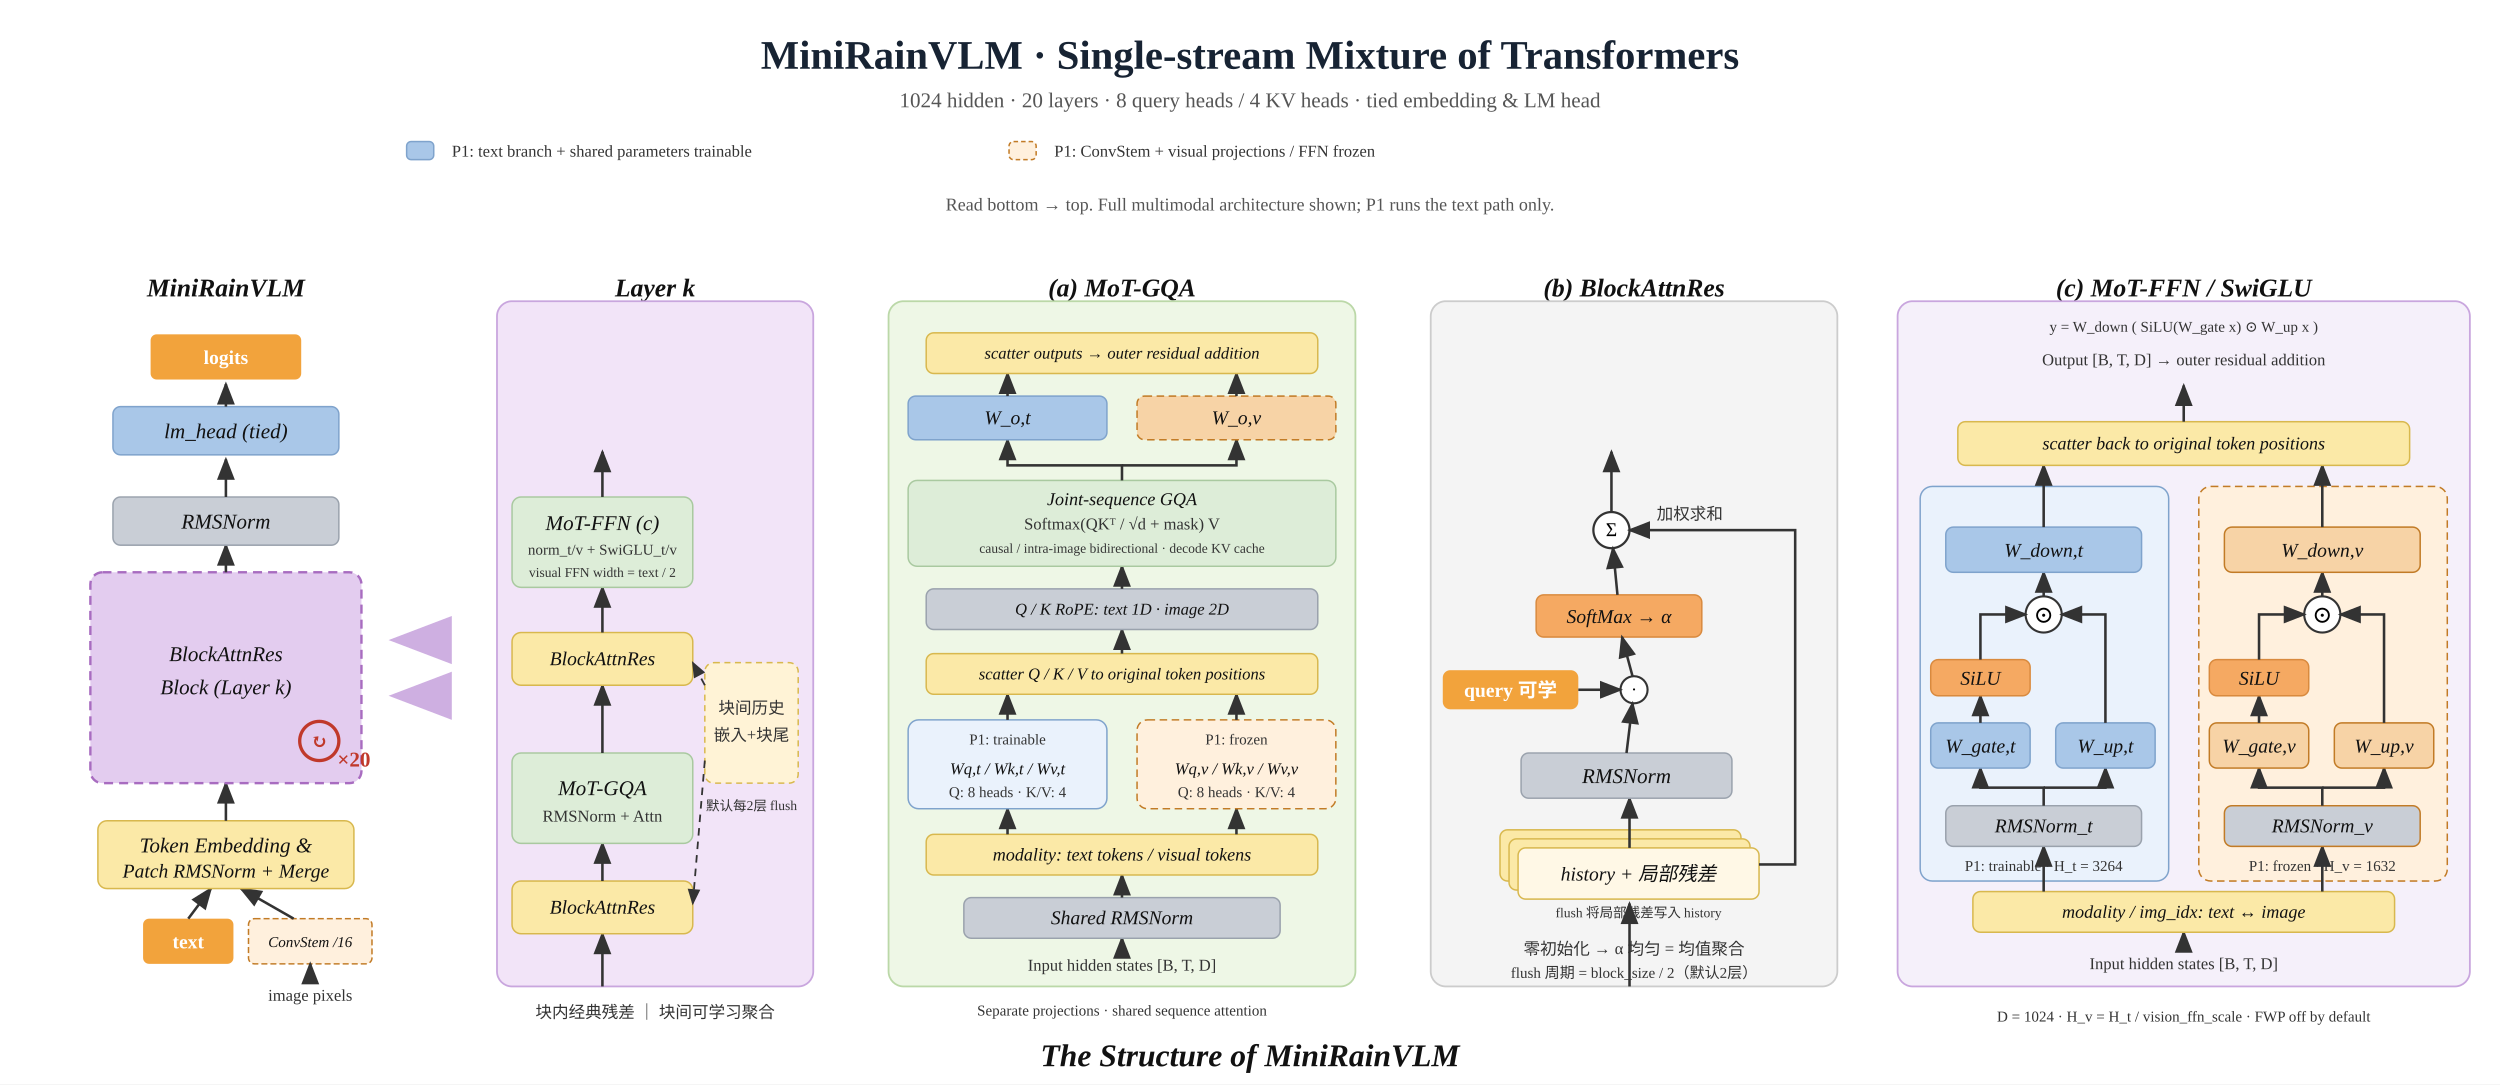
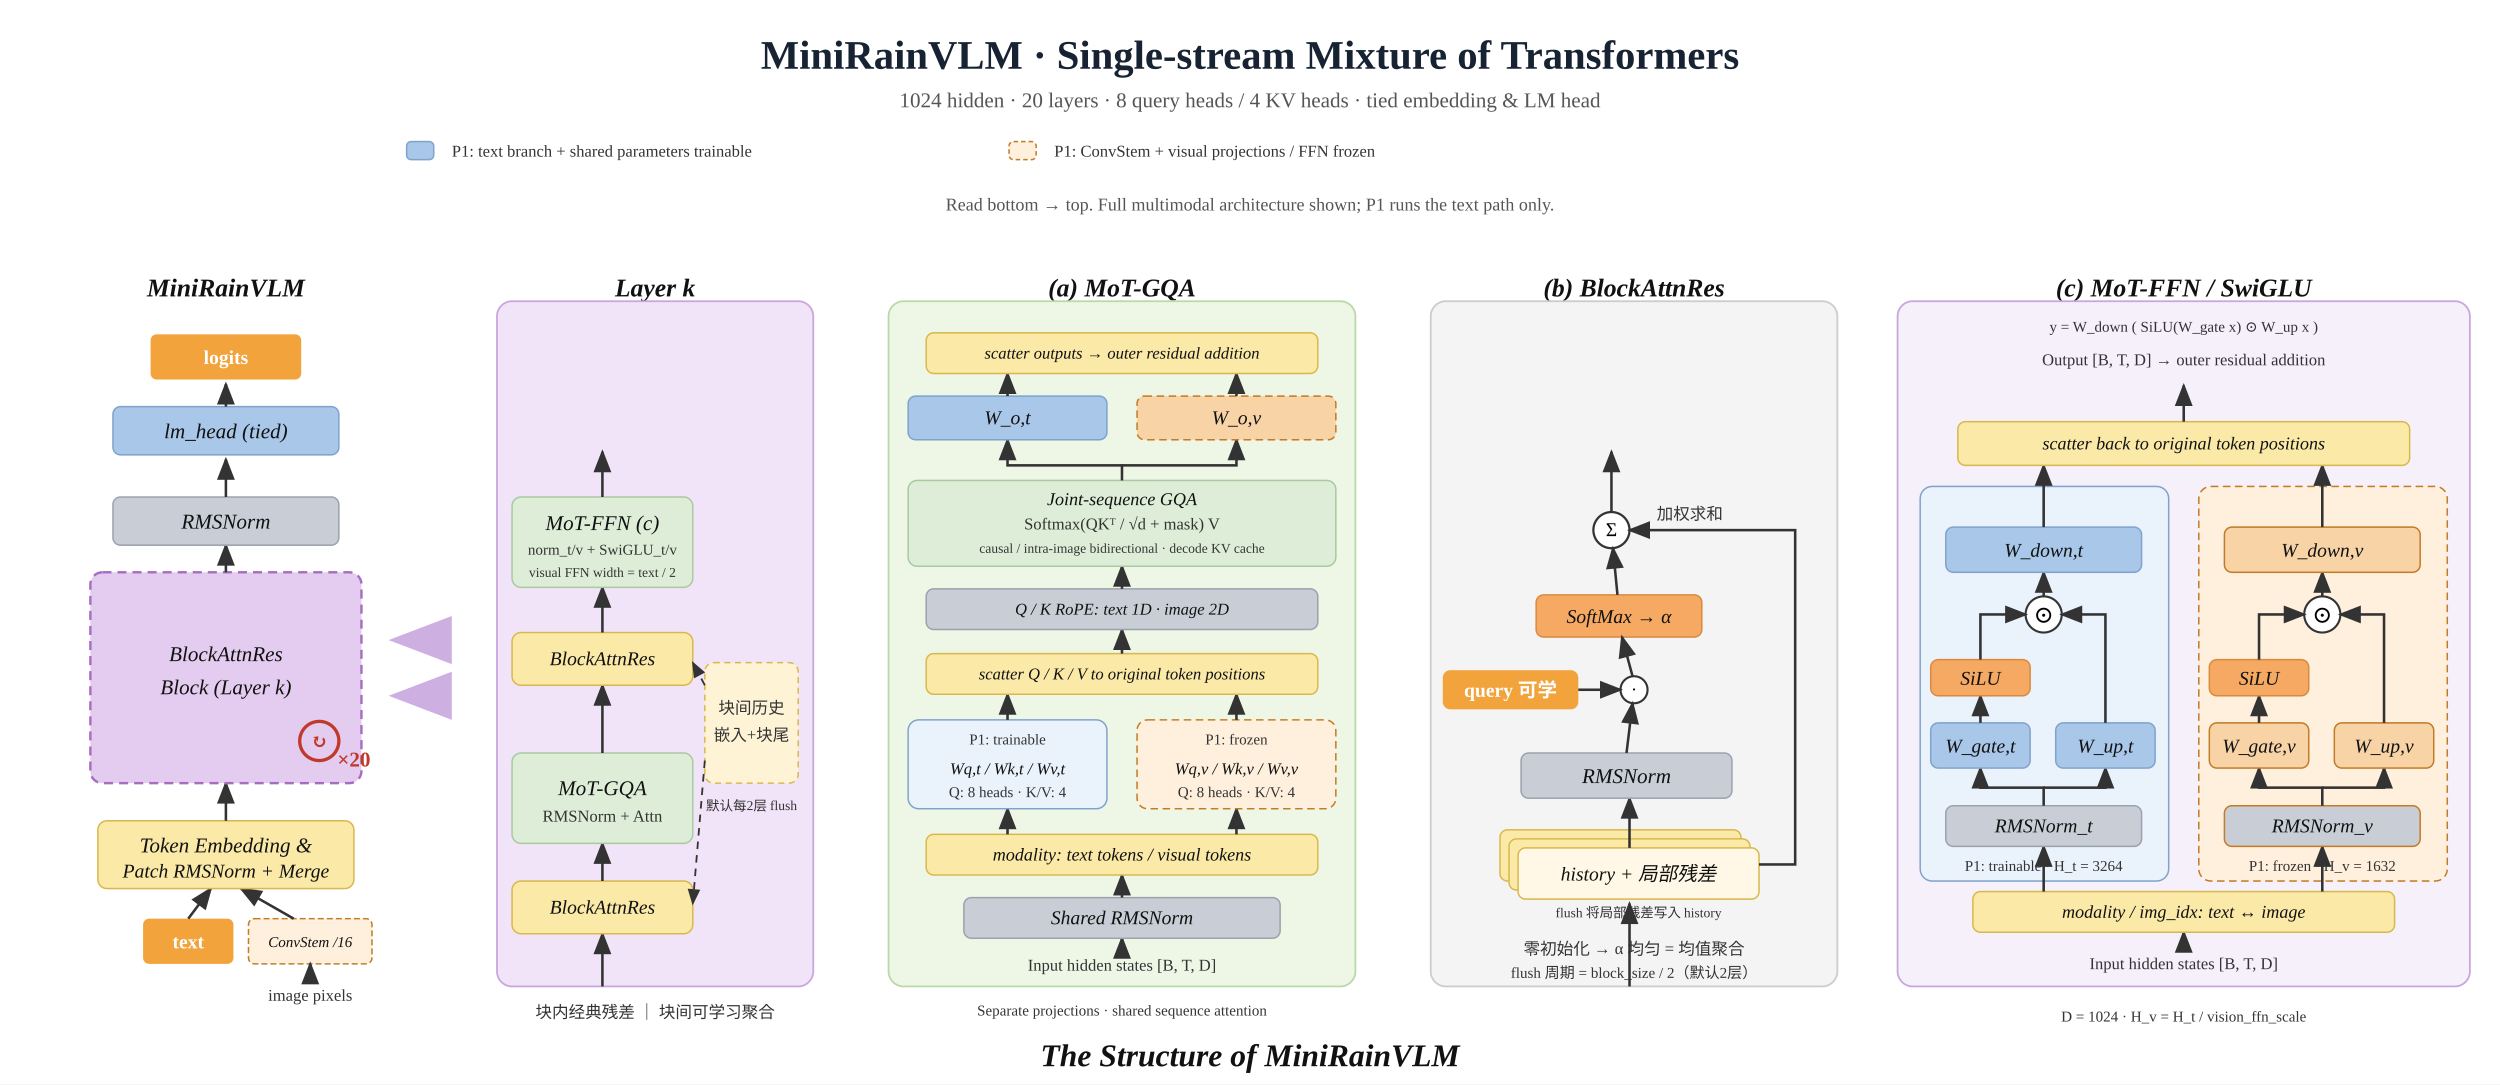
<svg xmlns="http://www.w3.org/2000/svg" width="1660" height="720" viewBox="0 0 1660 720" font-family="Georgia, 'Times New Roman', 'Microsoft YaHei', serif">
  <defs>
    <marker id="ar" markerWidth="9" markerHeight="7" refX="8" refY="3.5" orient="auto">
      <path d="M0,0 L9,3.5 L0,7 Z" fill="#333" />
    </marker>
    <style>
      .ttl { font-style: italic; font-weight: bold; font-size: 17px; fill: #111; }
      .bx  { font-size: 14px; fill: #111; font-style: italic; }
      .bxc { font-size: 13px; fill: #111; font-style: italic; }
      .sm  { font-size: 11px; fill: #333; }
      .wt  { font-size: 13px; fill: #fff; font-weight: bold; }
      .ctr { text-anchor: middle; dominant-baseline: middle; }
      .ln  { stroke: #333; stroke-width: 1.7; fill: none; marker-end: url(#ar); }
      .ld  { stroke: #333; stroke-width: 1.2; fill: none; stroke-dasharray: 5 4; marker-end: url(#ar); }
    </style>
  </defs>
  <rect width="1660" height="720" fill="#ffffff" />
  <text x="830" y="38" class="ctr" font-size="27" font-weight="bold" fill="#172333">MiniRainVLM · Single-stream Mixture of Transformers</text>
  <text x="830" y="68" class="ctr" font-size="14" fill="#555">1024 hidden · 20 layers · 8 query heads / 4 KV heads · tied embedding &amp; LM head</text>
  <rect x="270" y="94" width="18" height="12" rx="3" fill="#A9C7E8" stroke="#7FA3CC" />
  <text x="300" y="104" class="sm">P1: text branch + shared parameters trainable</text>
  <rect x="670" y="94" width="18" height="12" rx="3" fill="#FFF0DD" stroke="#C27B26" stroke-dasharray="3 2" />
  <text x="700" y="104" class="sm">P1: ConvStem + visual projections / FFN frozen</text>
  <text x="830" y="137" class="ctr" font-size="12" fill="#555">Read bottom → top. Full multimodal architecture shown; P1 runs the text path only.</text>
  <text x="150" y="192" class="ttl ctr">MiniRainVLM</text>
  <rect x="95" y="610" width="60" height="30" rx="4" fill="#F2A33C" />
  <text x="125" y="626" class="wt ctr">text</text>
  <rect x="165" y="610" width="82" height="30" rx="4" fill="#FFF0DD" stroke="#C27B26" stroke-dasharray="4 2" />
  <text x="206" y="626" class="bxc ctr" style="font-size:10px">ConvStem /16</text>
  <text x="206" y="662" class="sm ctr">image pixels</text>
  <line x1="206" y1="650" x2="206" y2="640" class="ln" />
  <line x1="125" y1="610" x2="140" y2="590" class="ln" />
  <line x1="195" y1="610" x2="160" y2="590" class="ln" />
  <rect x="65" y="545" width="170" height="45" rx="6" fill="#FBE9A7" stroke="#D8B84E" />
  <text x="150" y="562" class="bx ctr">Token Embedding &amp;</text>
  <text x="150" y="579" class="bxc ctr">Patch RMSNorm + Merge</text>
  <line x1="150" y1="545" x2="150" y2="520" class="ln" />
  <rect x="60" y="380" width="180" height="140" rx="8" fill="#E3CCEF" stroke="#A86CC0" stroke-width="1.6" stroke-dasharray="6 4" />
  <text x="150" y="435" class="bx ctr" font-size="15">BlockAttnRes</text>
  <text x="150" y="457" class="bx ctr" font-size="15">Block (Layer k)</text>
  <circle cx="212" cy="492" r="13" fill="none" stroke="#C0392B" stroke-width="2.2" />
  <text x="212" y="493" class="ctr" font-size="13" fill="#C0392B" font-weight="bold">↻</text>
  <text x="235" y="505" class="ctr" font-size="14" fill="#C0392B" font-weight="bold">×20</text>
  <line x1="150" y1="380" x2="150" y2="362" class="ln" />
  <rect x="75" y="330" width="150" height="32" rx="5" fill="#C9CED6" stroke="#9AA2AD" />
  <text x="150" y="347" class="bx ctr">RMSNorm</text>
  <line x1="150" y1="330" x2="150" y2="305" class="ln" />
  <rect x="75" y="270" width="150" height="32" rx="5" fill="#A9C7E8" stroke="#7FA3CC" />
  <text x="150" y="287" class="bx ctr">lm_head (tied)</text>
  <line x1="150" y1="270" x2="150" y2="255" class="ln" />
  <rect x="100" y="222" width="100" height="30" rx="4" fill="#F2A33C" />
  <text x="150" y="238" class="wt ctr">logits</text>
  <polygon points="258,425 300,409 300,441" fill="#C9A6DE" opacity="0.9" />
  <polygon points="258,462 300,446 300,478" fill="#C9A6DE" opacity="0.9" />
  <text x="435" y="192" class="ttl ctr">Layer k</text>
  <rect x="330" y="200" width="210" height="455" rx="10" fill="#F2E4F8" stroke="#C9A6DE" stroke-width="1.2" />
  <line x1="400" y1="655" x2="400" y2="620" class="ln" />
  <rect x="340" y="585" width="120" height="35" rx="6" fill="#FBE9A7" stroke="#D8B84E" />
  <text x="400" y="603" class="bxc ctr">BlockAttnRes</text>
  <line x1="400" y1="585" x2="400" y2="560" class="ln" />
  <rect x="340" y="500" width="120" height="60" rx="6" fill="#DDEDD8" stroke="#A9C9A0" />
  <text x="400" y="524" class="bx ctr">MoT-GQA</text>
  <text x="400" y="543" class="sm ctr" font-size="10">RMSNorm + Attn</text>
  <line x1="400" y1="500" x2="400" y2="455" class="ln" />
  <rect x="340" y="420" width="120" height="35" rx="6" fill="#FBE9A7" stroke="#D8B84E" />
  <text x="400" y="438" class="bxc ctr">BlockAttnRes</text>
  <line x1="400" y1="420" x2="400" y2="390" class="ln" />
  <rect x="340" y="330" width="120" height="60" rx="6" fill="#DDEDD8" stroke="#A9C9A0" />
  <text x="400" y="348" class="bx ctr">MoT-FFN (c)</text>
  <text x="400" y="366" class="sm ctr" style="font-size:10px">norm_t/v + SwiGLU_t/v</text>
  <text x="400" y="381" class="sm ctr" style="font-size:9px">visual FFN width = text / 2</text>
  <line x1="400" y1="330" x2="400" y2="300" class="ln" />
  <rect x="468" y="440" width="62" height="80" rx="6" fill="#FFF3D6" stroke="#D8B84E" stroke-dasharray="4 3" />
  <text x="499" y="470" class="sm ctr" font-size="10">块间历史</text>
  <text x="499" y="488" class="sm ctr" font-size="9">嵌入+块尾</text>
  <line x1="468" y1="455" x2="460" y2="440" class="ld" />
  <line x1="468" y1="505" x2="460" y2="600" class="ld" />
  <text x="499" y="535" class="sm ctr" style="font-size:9px" fill="#7A5C00">默认每2层 flush</text>
  <text x="435" y="672" class="sm ctr" font-size="10.5">块内经典残差 ｜ 块间可学习聚合</text>
  <text x="745" y="192" class="ttl ctr">(a) MoT-GQA</text>
  <rect x="590" y="200" width="310" height="455" rx="10" fill="#EEF7E6" stroke="#BBD8A8" stroke-width="1.2" />
  <text x="745" y="642" class="sm ctr">Input hidden states [B, T, D]</text>
  <line x1="745" y1="630" x2="745" y2="623" class="ln" />
  <rect x="640" y="596" width="210" height="27" rx="5" fill="#C9CED6" stroke="#9AA2AD" />
  <text x="745" y="610" class="bxc ctr">Shared RMSNorm</text>
  <line x1="745" y1="596" x2="745" y2="581" class="ln" />
  <rect x="615" y="554" width="260" height="27" rx="5" fill="#FBE9A7" stroke="#D8B84E" />
  <text x="745" y="568" class="bxc ctr" style="font-size:12px">modality: text tokens / visual tokens</text>
  <line x1="669" y1="554" x2="669" y2="537" class="ln" />
  <line x1="821" y1="554" x2="821" y2="537" class="ln" />
  <rect x="603" y="478" width="132" height="59" rx="7" fill="#EAF2FC" stroke="#7FA3CC" />
  <rect x="755" y="478" width="132" height="59" rx="7" fill="#FFF0DD" stroke="#C27B26" stroke-dasharray="5 3" />
  <text x="669" y="492" class="sm ctr" style="font-size:10px">P1: trainable</text>
  <text x="669" y="511" class="bxc ctr" style="font-size:11px">Wq,t / Wk,t / Wv,t</text>
  <text x="669" y="527" class="sm ctr" style="font-size:10px">Q: 8 heads · K/V: 4</text>
  <text x="821" y="492" class="sm ctr" style="font-size:10px">P1: frozen</text>
  <text x="821" y="511" class="bxc ctr" style="font-size:11px">Wq,v / Wk,v / Wv,v</text>
  <text x="821" y="527" class="sm ctr" style="font-size:10px">Q: 8 heads · K/V: 4</text>
  <line x1="669" y1="478" x2="669" y2="461" class="ln" />
  <line x1="821" y1="478" x2="821" y2="461" class="ln" />
  <rect x="615" y="434" width="260" height="27" rx="5" fill="#FBE9A7" stroke="#D8B84E" />
  <text x="745" y="448" class="bxc ctr" style="font-size:11px">scatter Q / K / V to original token positions</text>
  <line x1="745" y1="434" x2="745" y2="418" class="ln" />
  <rect x="615" y="391" width="260" height="27" rx="5" fill="#C9CED6" stroke="#9AA2AD" />
  <text x="745" y="405" class="bxc ctr" style="font-size:11px">Q / K RoPE: text 1D · image 2D</text>
  <line x1="745" y1="391" x2="745" y2="376" class="ln" />
  <rect x="603" y="319" width="284" height="57" rx="6" fill="#DDEDD8" stroke="#A9C9A0" />
  <text x="745" y="332" class="bxc ctr" style="font-size:12px">Joint-sequence GQA</text>
  <text x="745" y="349" class="sm ctr" style="font-size:11px">Softmax(QKᵀ / √d + mask) V</text>
  <text x="745" y="365" class="sm ctr" style="font-size:9px">causal / intra-image bidirectional · decode KV cache</text>
  <path d="M745,319 L745,309 L669,309 L669,292" class="ln" />
  <path d="M745,309 L821,309 L821,292" class="ln" />
  <rect x="603" y="263" width="132" height="29" rx="5" fill="#A9C7E8" stroke="#7FA3CC" />
  <rect x="755" y="263" width="132" height="29" rx="5" fill="#F7D3A6" stroke="#C27B26" stroke-dasharray="5 3" />
  <text x="669" y="278" class="bxc ctr">W_o,t</text>
  <text x="821" y="278" class="bxc ctr">W_o,v</text>
  <line x1="669" y1="263" x2="669" y2="248" class="ln" />
  <line x1="821" y1="263" x2="821" y2="248" class="ln" />
  <rect x="615" y="221" width="260" height="27" rx="5" fill="#FBE9A7" stroke="#D8B84E" />
  <text x="745" y="235" class="bxc ctr" style="font-size:11px">scatter outputs → outer residual addition</text>
  <text x="745" y="672" class="sm ctr" style="font-size:10px">Separate projections · shared sequence attention</text>
  <text x="1085" y="192" class="ttl ctr">(b) BlockAttnRes</text>
  <rect x="950" y="200" width="270" height="455" rx="10" fill="#F4F4F4" stroke="#CCCCCC" stroke-width="1.2" />
  <line x1="1082" y1="655" x2="1082" y2="600" class="ln" />
  <rect x="996" y="551" width="160" height="34" rx="5" fill="#FBE9A7" stroke="#D8B84E" />
  <rect x="1002" y="557" width="160" height="34" rx="5" fill="#FBE9A7" stroke="#D8B84E" />
  <rect x="1008" y="563" width="160" height="34" rx="5" fill="#FFF8E6" stroke="#D8B84E" />
  <text x="1088" y="581" class="bxc ctr" font-size="11.5">history + 局部残差</text>
  <text x="1088" y="607" class="sm ctr" style="font-size:9px">flush 将局部残差写入 history</text>
  <line x1="1082" y1="563" x2="1082" y2="530" class="ln" />
  <rect x="1010" y="500" width="140" height="30" rx="5" fill="#C9CED6" stroke="#9AA2AD" />
  <text x="1080" y="516" class="bx ctr" font-size="13">RMSNorm</text>
  <rect x="958" y="445" width="90" height="26" rx="5" fill="#F2A33C" />
  <text x="1003" y="459" class="wt ctr" font-size="11">query 可学</text>
  <circle cx="1085" cy="458" r="9" fill="#fff" stroke="#333" stroke-width="1.4" />
  <text x="1085" y="459" class="ctr" font-size="12">·</text>
  <line x1="1080" y1="500" x2="1084" y2="467" class="ln" />
  <line x1="1048" y1="458" x2="1076" y2="458" class="ln" />
  <rect x="1020" y="395" width="110" height="28" rx="5" fill="#F5A962" stroke="#D98A3E" />
  <text x="1075" y="410" class="bxc ctr" font-size="12">SoftMax → α</text>
  <line x1="1084" y1="449" x2="1077" y2="423" class="ln" />
  <circle cx="1070" cy="352" r="12" fill="#fff" stroke="#333" stroke-width="1.5" />
  <text x="1070" y="353" class="ctr" font-size="13">Σ</text>
  <line x1="1074" y1="395" x2="1071" y2="364" class="ln" />
  <text x="1100" y="345" class="sm" font-size="10">加权求和</text>
  <path d="M1168,574 L1192,574 L1192,352 L1082,352" class="ln" />
  <line x1="1070" y1="340" x2="1070" y2="300" class="ln" />
  <text x="1085" y="630" class="sm ctr" font-size="10">零初始化 → α 均匀 = 均值聚合</text>
  <text x="1085" y="647" class="sm ctr" style="font-size:10px">flush 周期 = block_size / 2（默认2层）</text>
  <text x="1450" y="192" class="ttl ctr">(c) MoT-FFN / SwiGLU</text>
  <rect x="1260" y="200" width="380" height="455" rx="10" fill="#F5F0FA" stroke="#C9A6DE" stroke-width="1.2" />
  <rect x="1275" y="323" width="165" height="262" rx="8" fill="#EAF2FC" stroke="#7FA3CC" />
  <rect x="1460" y="323" width="165" height="262" rx="8" fill="#FFF0DD" stroke="#C27B26" stroke-dasharray="5 3" />
  <text x="1450" y="641" class="sm ctr">Input hidden states [B, T, D]</text>
  <line x1="1450" y1="628" x2="1450" y2="619" class="ln" />
  <rect x="1310" y="592" width="280" height="27" rx="5" fill="#FBE9A7" stroke="#D8B84E" />
  <text x="1450" y="606" class="bxc ctr" style="font-size:12px">modality / img_idx: text ↔ image</text>
  <path d="M1357,592 L1357,562" class="ln" />
  <path d="M1542,592 L1542,562" class="ln" />
  <rect x="1292" y="535" width="130" height="27" rx="5" fill="#C9CED6" stroke="#9AA2AD" />
  <text x="1357" y="549" class="bxc ctr">RMSNorm_t</text>
  <rect x="1477" y="535" width="130" height="27" rx="5" fill="#C9CED6" stroke="#C27B26" />
  <text x="1542" y="549" class="bxc ctr">RMSNorm_v</text>
  <path d="M1357,535 L1357,523 L1315,523 L1315,510" class="ln" />
  <path d="M1357,523 L1398,523 L1398,510" class="ln" />
  <path d="M1542,535 L1542,523 L1500,523 L1500,510" class="ln" />
  <path d="M1542,523 L1583,523 L1583,510" class="ln" />
  <rect x="1282" y="480" width="66" height="30" rx="5" fill="#A9C7E8" stroke="#7FA3CC" />
  <text x="1315" y="496" class="bxc ctr">W_gate,t</text>
  <rect x="1365" y="480" width="66" height="30" rx="5" fill="#A9C7E8" stroke="#7FA3CC" />
  <text x="1398" y="496" class="bxc ctr">W_up,t</text>
  <rect x="1467" y="480" width="66" height="30" rx="5" fill="#F7D3A6" stroke="#C27B26" />
  <text x="1500" y="496" class="bxc ctr">W_gate,v</text>
  <rect x="1550" y="480" width="66" height="30" rx="5" fill="#F7D3A6" stroke="#C27B26" />
  <text x="1583" y="496" class="bxc ctr">W_up,v</text>
  <line x1="1315" y1="480" x2="1315" y2="462" class="ln" />
  <line x1="1500" y1="480" x2="1500" y2="462" class="ln" />
  <rect x="1282" y="438" width="66" height="24" rx="5" fill="#F5A962" stroke="#D98A3E" />
  <text x="1315" y="451" class="bxc ctr">SiLU</text>
  <rect x="1467" y="438" width="66" height="24" rx="5" fill="#F5A962" stroke="#D98A3E" />
  <text x="1500" y="451" class="bxc ctr">SiLU</text>
  <circle cx="1357" cy="408" r="12" fill="#fff" stroke="#333" stroke-width="1.4" />
  <text x="1357" y="409" class="ctr" font-size="16">⊙</text>
  <circle cx="1542" cy="408" r="12" fill="#fff" stroke="#333" stroke-width="1.4" />
  <text x="1542" y="409" class="ctr" font-size="16">⊙</text>
  <path d="M1315,438 L1315,408 L1345,408" class="ln" />
  <path d="M1398,480 L1398,408 L1369,408" class="ln" />
  <path d="M1500,438 L1500,408 L1530,408" class="ln" />
  <path d="M1583,480 L1583,408 L1554,408" class="ln" />
  <line x1="1357" y1="396" x2="1357" y2="380" class="ln" />
  <line x1="1542" y1="396" x2="1542" y2="380" class="ln" />
  <rect x="1292" y="350" width="130" height="30" rx="5" fill="#A9C7E8" stroke="#7FA3CC" />
  <text x="1357" y="366" class="bxc ctr">W_down,t</text>
  <rect x="1477" y="350" width="130" height="30" rx="5" fill="#F7D3A6" stroke="#C27B26" />
  <text x="1542" y="366" class="bxc ctr">W_down,v</text>
  <text x="1357" y="576" class="sm ctr" style="font-size:10px">P1: trainable · H_t = 3264</text>
  <text x="1542" y="576" class="sm ctr" style="font-size:10px">P1: frozen · H_v = 1632</text>
  <line x1="1357" y1="350" x2="1357" y2="309" class="ln" />
  <line x1="1542" y1="350" x2="1542" y2="309" class="ln" />
  <rect x="1300" y="280" width="300" height="29" rx="5" fill="#FBE9A7" stroke="#D8B84E" />
  <text x="1450" y="295" class="bxc ctr" style="font-size:12px">scatter back to original token positions</text>
  <line x1="1450" y1="280" x2="1450" y2="256" class="ln" />
  <text x="1450" y="240" class="sm ctr">Output [B, T, D] → outer residual addition</text>
  <text x="1450" y="218" class="sm ctr" style="font-size:10px">y = W_down ( SiLU(W_gate x) ⊙ W_up x )</text>
-   <text x="1450" y="676" class="sm ctr" style="font-size:10px">D = 1024 · H_v = H_t / vision_ffn_scale · FWP off by default</text>
+   <text x="1450" y="676" class="sm ctr" style="font-size:10px">D = 1024 · H_v = H_t / vision_ffn_scale</text>
  <text x="830" y="702" class="ctr" font-style="italic" font-weight="bold" font-size="21" fill="#111">The Structure of MiniRainVLM</text>
</svg>
